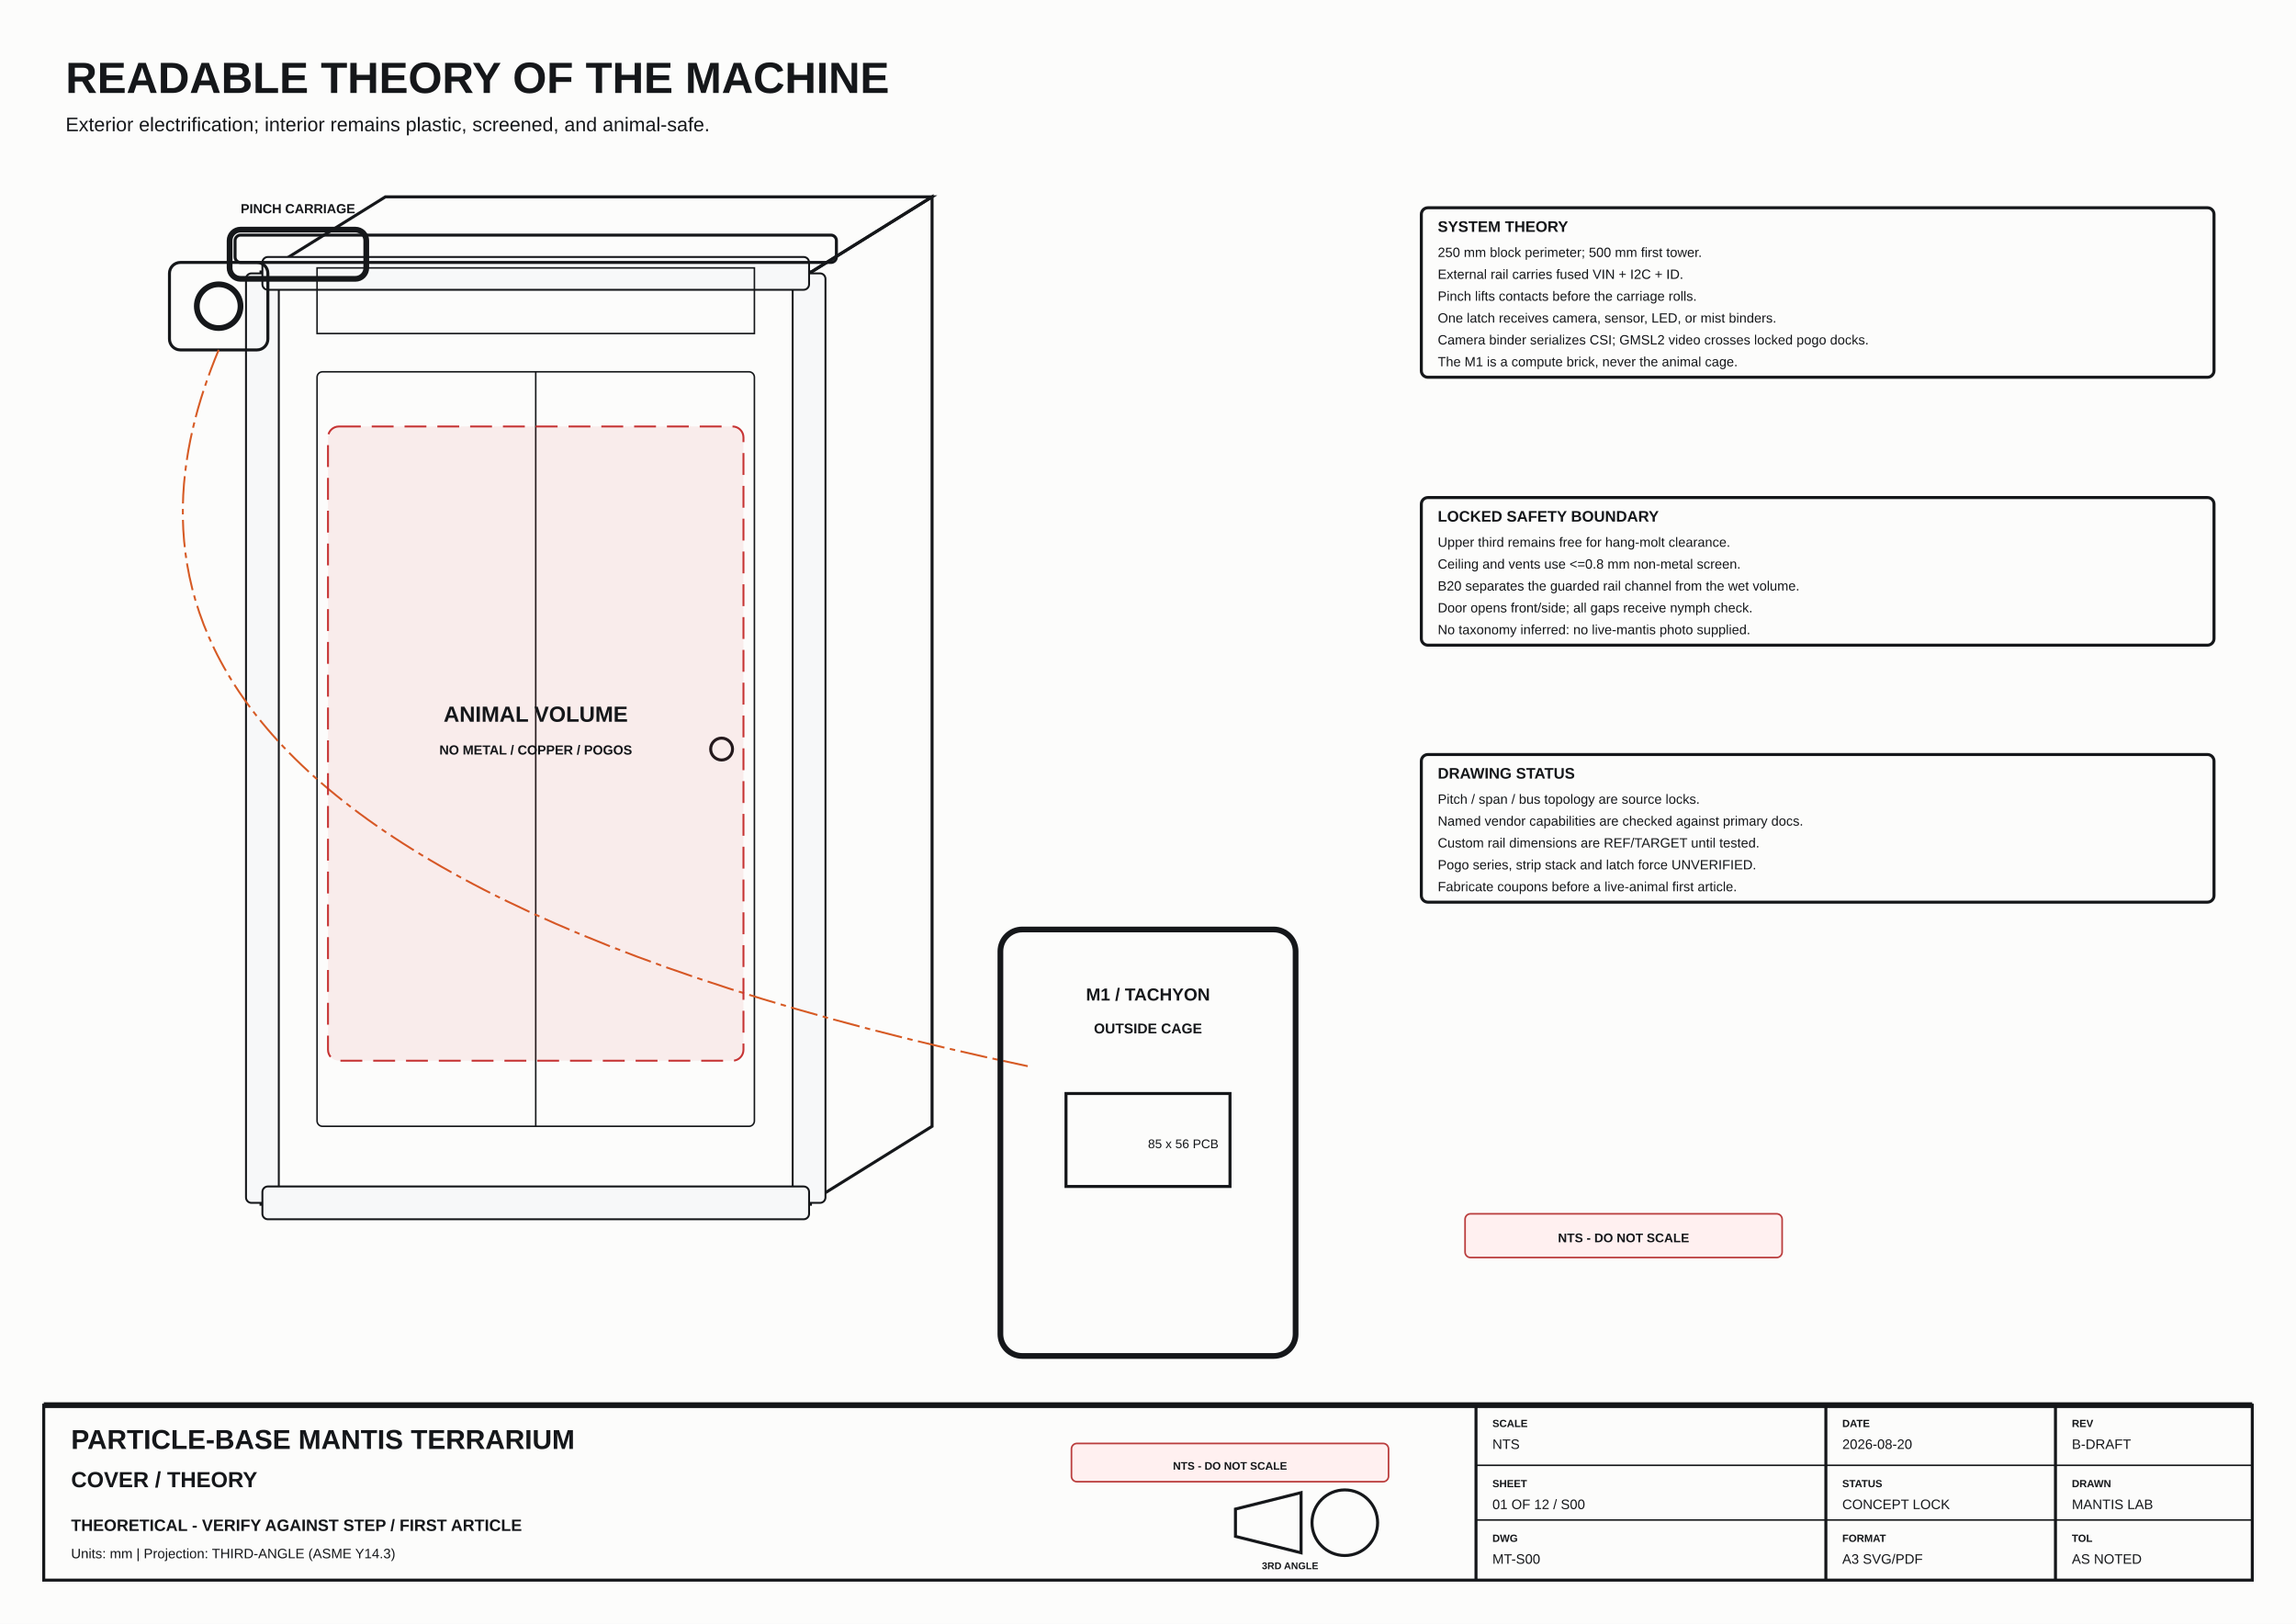
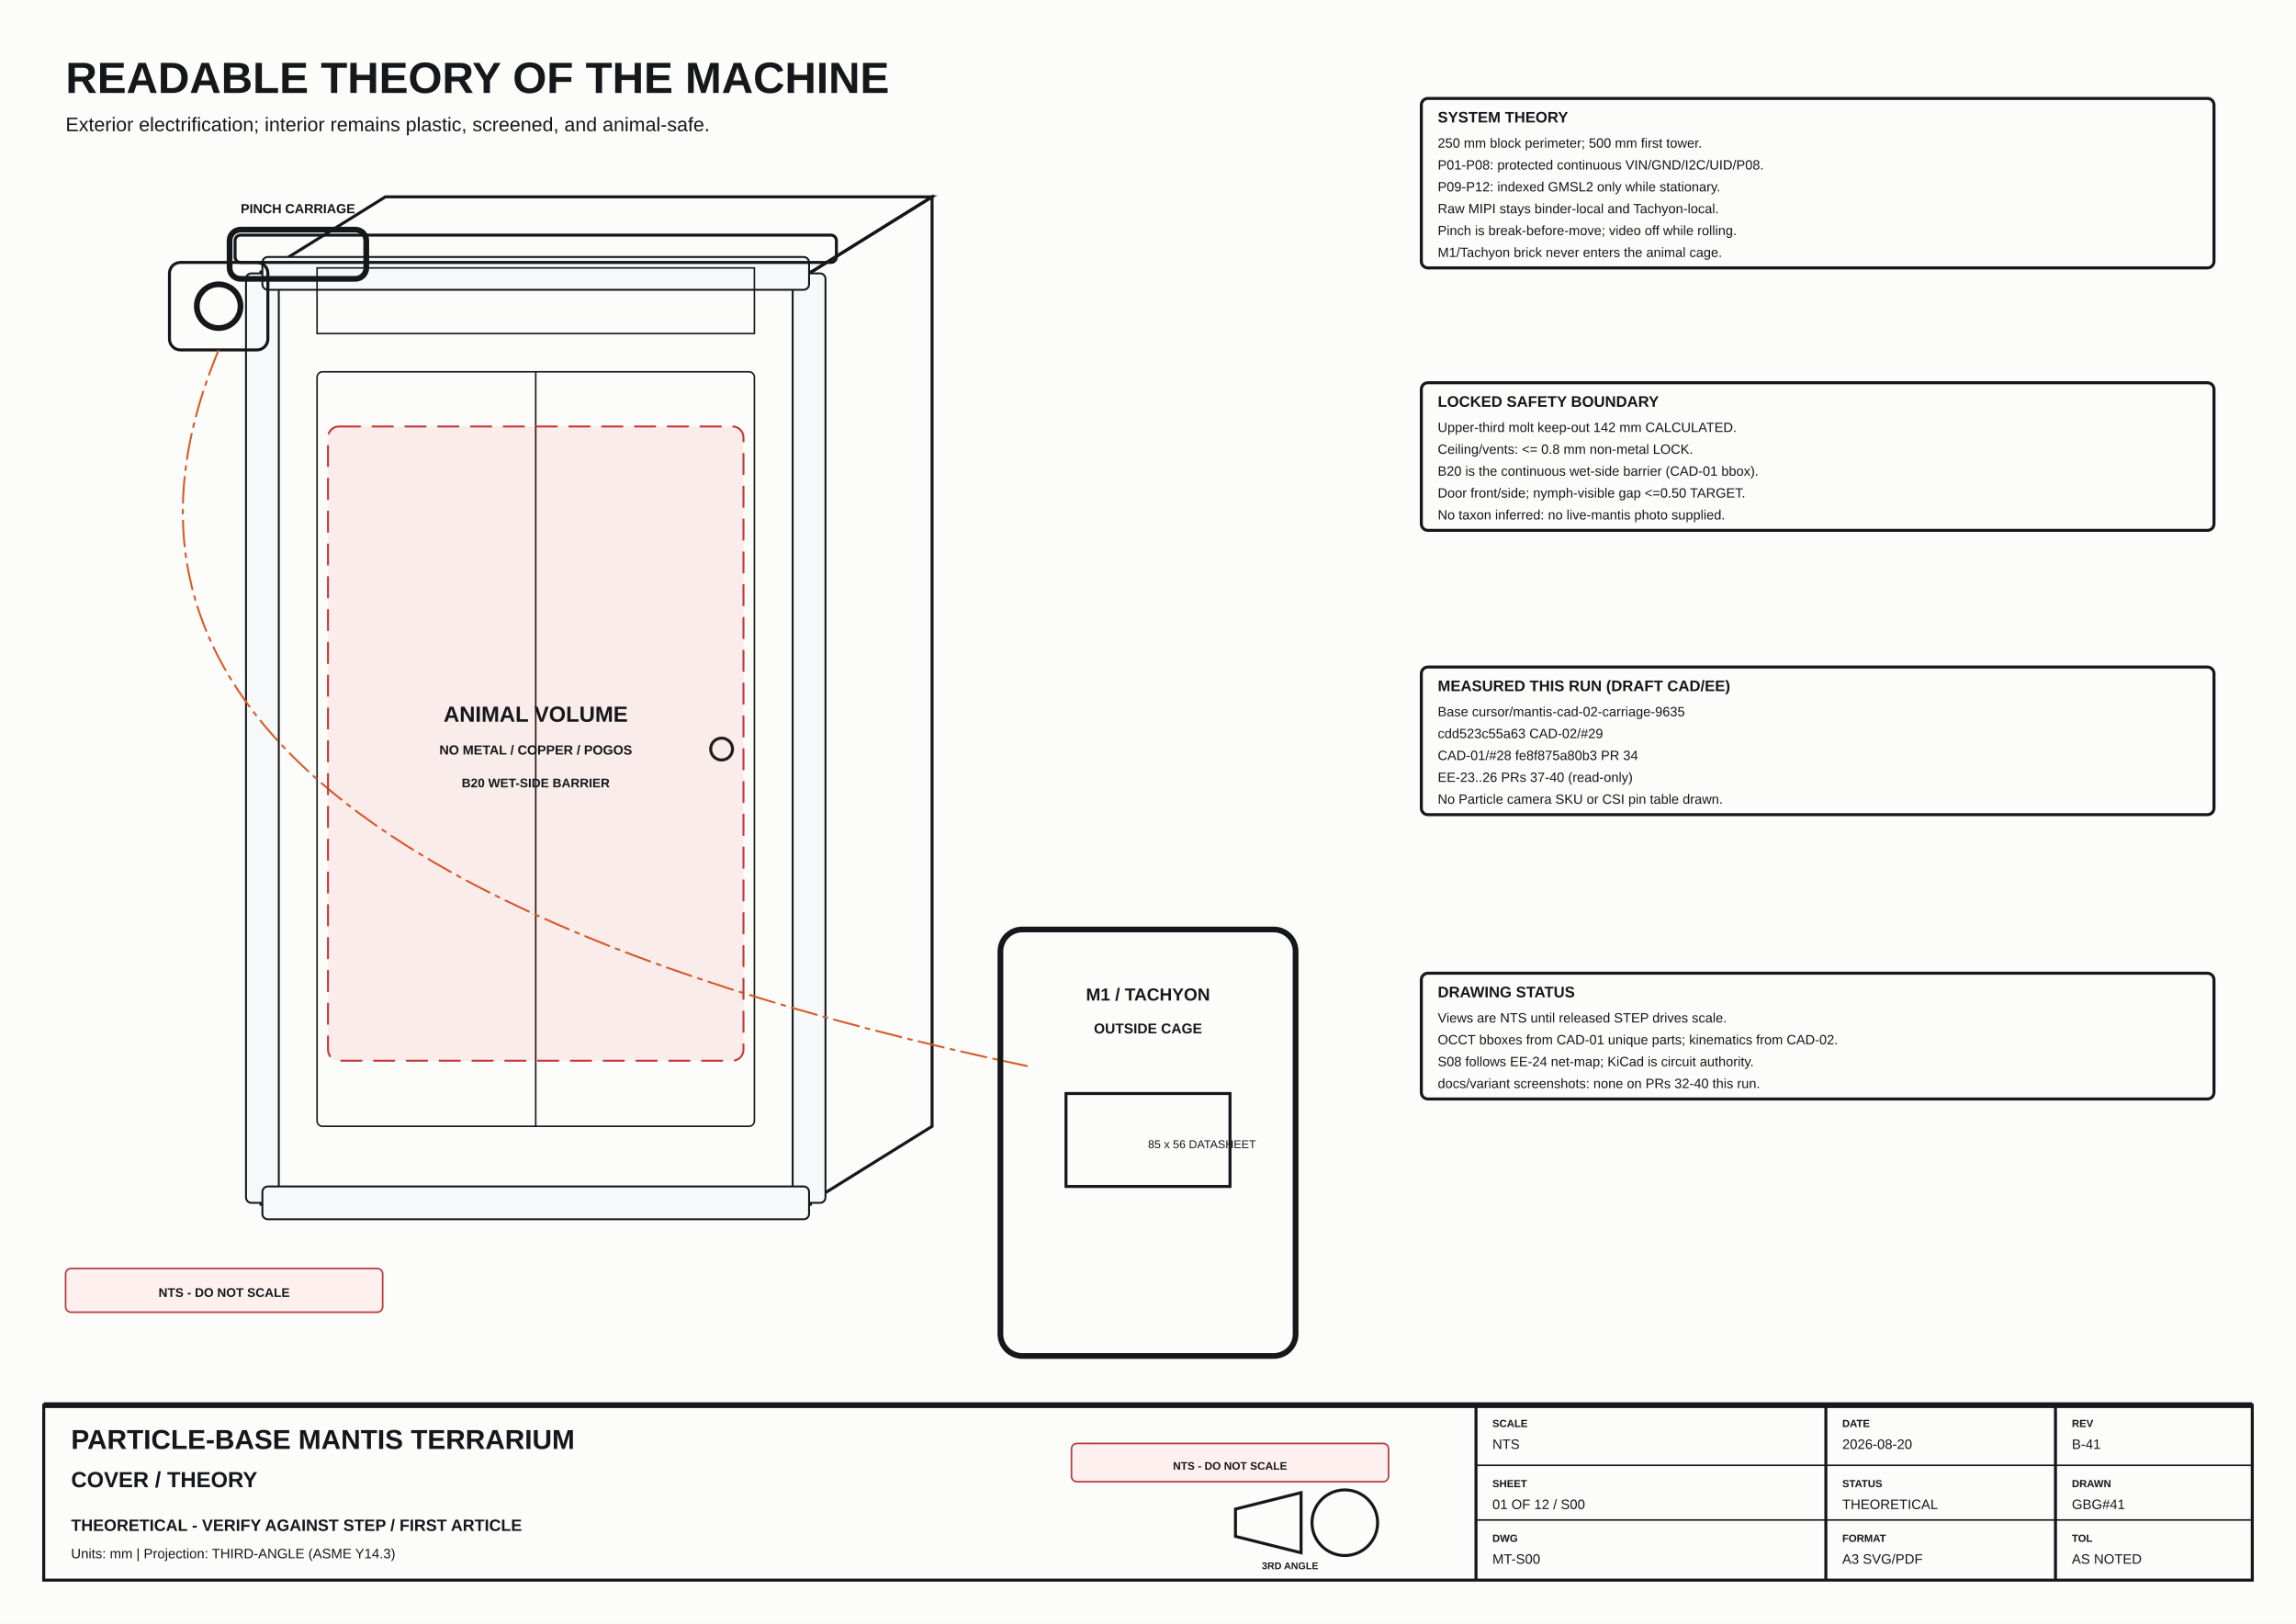
<svg xmlns="http://www.w3.org/2000/svg" width="420mm" height="297mm" viewBox="0 0 420 297">
  <rect width="420" height="297" fill="#fcfcfb" />
  <defs>
    <marker id="arr" markerWidth="6" markerHeight="6" refX="3" refY="3" orient="auto" markerUnits="strokeWidth">
      <path d="M0,0 L6,3 L0,6 z" fill="#15171a" />
    </marker>
    <marker id="arr-orange" markerWidth="6" markerHeight="6" refX="3" refY="3" orient="auto" markerUnits="strokeWidth">
      <path d="M0,0 L6,3 L0,6 z" fill="#d65a24" />
    </marker>
    <pattern id="hatch" width="3" height="3" patternUnits="userSpaceOnUse" patternTransform="rotate(45)">
      <line x1="0" y1="0" x2="0" y2="3" stroke="#7b7e83" stroke-width="0.25" />
    </pattern>
    <pattern id="screen" width="3" height="3" patternUnits="userSpaceOnUse">
      <path d="M0,0 L3,3 M3,0 L0,3" stroke="#88909a" stroke-width="0.18" />
    </pattern>
    <style>
    text { font-family: Arial, Helvetica, sans-serif; fill:#15171a; }
    .thin { stroke:#15171a; stroke-width:.28; fill:none; }
    .med { stroke:#15171a; stroke-width:.55; fill:none; }
    .heavy { stroke:#15171a; stroke-width:1.05; fill:none; }
    .hidden { stroke:#59616b; stroke-width:.28; stroke-dasharray:2 1.2; fill:none; }
    .phantom { stroke:#d65a24; stroke-width:.35; stroke-dasharray:5 1 1 1; fill:none; }
    .center { stroke:#73808d; stroke-width:.22; stroke-dasharray:4 1 1 1; fill:none; }
    .dim { stroke:#15171a; stroke-width:.25; fill:none; marker-start:url(#arr); marker-end:url(#arr); }
    .leader { stroke:#15171a; stroke-width:.3; fill:none; marker-end:url(#arr); }
    .motion { stroke:#d65a24; stroke-width:.55; fill:none; marker-end:url(#arr-orange); }
    .ref { fill:#fff6d9; stroke:#c49817; stroke-width:.25; }
    .unverified { fill:#fff0f0; stroke:#ba3d3d; stroke-width:.3; }
    .keepout { fill:#dd3c3c; fill-opacity:.08; stroke:#c63333; stroke-width:.35; stroke-dasharray:4 2; }
    .metal { fill:#e1e4e8; stroke:#15171a; stroke-width:.35; }
    .plastic { fill:#f7f8f9; stroke:#15171a; stroke-width:.35; }
    .cut { fill:url(#hatch); stroke:#15171a; stroke-width:.45; }
  </style>
  </defs>
  <text x="12" y="17" font-size="8" font-weight="bold" text-anchor="start">READABLE THEORY OF THE MACHINE</text>
  <text x="12" y="24" font-size="3.6" font-weight="normal" text-anchor="start">Exterior electrification; interior remains plastic, screened, and animal-safe.</text>
  <polygon points="48,220 148,220 148,50 48,50" class="heavy" fill="#ffffff" />
  <polygon points="48,50 148,50 170.5,36.0 70.5,36.0" class="med" fill="#f2f4f5" />
  <polygon points="148,220 170.5,206.0 170.5,36.0 148,50" class="med" fill="#e8ecef" />
  <rect x="45" y="50" width="6" height="170" rx="1" class="plastic" />
  <rect x="145" y="50" width="6" height="170" rx="1" class="plastic" />
  <rect x="48" y="47" width="100" height="6" rx="1" class="plastic" />
  <rect x="48" y="217" width="100" height="6" rx="1" class="plastic" />
  <rect x="58" y="68" width="80" height="138" rx="1" class="thin" fill="#f7fbfc" />
  <line x1="98" y1="68" x2="98" y2="206" class="thin" />
  <circle cx="132" cy="137" r="2" class="med" fill="#ffffff" />
  <rect x="58" y="49" width="80" height="12" rx="0" class="thin" fill="url(#screen)" />
  <rect x="43" y="43" width="110" height="5" rx="1" class="med" fill="#d7dde2" />
  <rect x="42" y="42" width="25" height="9" rx="2" class="heavy" fill="#f8f8f8" />
  <text x="54.5" y="39" font-size="2.4" font-weight="bold" text-anchor="middle">PINCH CARRIAGE</text>
  <rect x="31" y="48" width="18" height="16" rx="2" class="med" fill="#f1f3f5" />
  <circle cx="40" cy="56" r="4" class="heavy" fill="#dde4ea" />
  <path d="M40 64 C25 100, 22 160, 188 195" class="phantom" />
  <rect x="183" y="170" width="54" height="78" rx="4" class="heavy" fill="#edf1f4" />
  <text x="210" y="183" font-size="3.2" font-weight="bold" text-anchor="middle">M1 / TACHYON</text>
  <text x="210" y="189" font-size="2.6" font-weight="bold" text-anchor="middle">OUTSIDE CAGE</text>
  <rect x="195" y="200" width="30" height="17" rx="0" class="med" fill="#ffffff" />
-   <text x="210" y="210" font-size="2.3" font-weight="middle" text-anchor="start">85 x 56 PCB</text>
+   <text x="210" y="210" font-size="2.1" font-weight="middle" text-anchor="start">85 x 56 DATASHEET</text>
  <rect x="60" y="78" width="76" height="116" rx="2" class="keepout" />
  <text x="98" y="132" font-size="4" font-weight="bold" text-anchor="middle" fill="#b52d2d">ANIMAL VOLUME</text>
  <text x="98" y="138" font-size="2.4" font-weight="bold" text-anchor="middle" fill="#b52d2d">NO METAL / COPPER / POGOS</text>
-   <rect x="260" y="38" width="145" height="31.0" rx="1.2" class="med" fill="#f7f8fa" />
-   <text x="263" y="42.4" font-size="2.8" font-weight="bold" text-anchor="start">SYSTEM THEORY</text>
-   <text x="263" y="47" font-size="2.45" font-weight="normal" text-anchor="start">250 mm block perimeter; 500 mm first tower.</text>
-   <text x="263" y="51" font-size="2.45" font-weight="normal" text-anchor="start">External rail carries fused VIN + I2C + ID.</text>
-   <text x="263" y="55" font-size="2.45" font-weight="normal" text-anchor="start">Pinch lifts contacts before the carriage rolls.</text>
-   <text x="263" y="59" font-size="2.45" font-weight="normal" text-anchor="start">One latch receives camera, sensor, LED, or mist binders.</text>
-   <text x="263" y="63" font-size="2.45" font-weight="normal" text-anchor="start">Camera binder serializes CSI; GMSL2 video crosses locked pogo docks.</text>
-   <text x="263" y="67" font-size="2.45" font-weight="normal" text-anchor="start">The M1 is a compute brick, never the animal cage.</text>
-   <rect x="260" y="91" width="145" height="27.0" rx="1.2" class="med" fill="#fff0f0" />
-   <text x="263" y="95.4" font-size="2.8" font-weight="bold" text-anchor="start">LOCKED SAFETY BOUNDARY</text>
-   <text x="263" y="100" font-size="2.45" font-weight="normal" text-anchor="start">Upper third remains free for hang-molt clearance.</text>
-   <text x="263" y="104" font-size="2.45" font-weight="normal" text-anchor="start">Ceiling and vents use &lt;=0.8 mm non-metal screen.</text>
-   <text x="263" y="108" font-size="2.45" font-weight="normal" text-anchor="start">B20 separates the guarded rail channel from the wet volume.</text>
-   <text x="263" y="112" font-size="2.45" font-weight="normal" text-anchor="start">Door opens front/side; all gaps receive nymph check.</text>
-   <text x="263" y="116" font-size="2.45" font-weight="normal" text-anchor="start">No taxonomy inferred: no live-mantis photo supplied.</text>
-   <rect x="260" y="138" width="145" height="27.0" rx="1.2" class="med" fill="#fff6d9" />
-   <text x="263" y="142.4" font-size="2.8" font-weight="bold" text-anchor="start">DRAWING STATUS</text>
-   <text x="263" y="147" font-size="2.45" font-weight="normal" text-anchor="start">Pitch / span / bus topology are source locks.</text>
-   <text x="263" y="151" font-size="2.45" font-weight="normal" text-anchor="start">Named vendor capabilities are checked against primary docs.</text>
-   <text x="263" y="155" font-size="2.45" font-weight="normal" text-anchor="start">Custom rail dimensions are REF/TARGET until tested.</text>
-   <text x="263" y="159" font-size="2.45" font-weight="normal" text-anchor="start">Pogo series, strip stack and latch force UNVERIFIED.</text>
-   <text x="263" y="163" font-size="2.45" font-weight="normal" text-anchor="start">Fabricate coupons before a live-animal first article.</text>
-   <rect x="268" y="222" width="58" height="8" rx="1" class="unverified" fill="#fff0f0" />
-   <text x="297" y="227.2" font-size="2.3" font-weight="bold" text-anchor="middle" fill="#ba3d3d">NTS - DO NOT SCALE</text>
+   <text x="98" y="144" font-size="2.3" font-weight="bold" text-anchor="middle" fill="#b52d2d">B20 WET-SIDE BARRIER</text>
+   <rect x="260" y="18" width="145" height="31.0" rx="1.2" class="med" fill="#f7f8fa" />
+   <text x="263" y="22.4" font-size="2.8" font-weight="bold" text-anchor="start">SYSTEM THEORY</text>
+   <text x="263" y="27" font-size="2.45" font-weight="normal" text-anchor="start">250 mm block perimeter; 500 mm first tower.</text>
+   <text x="263" y="31" font-size="2.45" font-weight="normal" text-anchor="start">P01-P08: protected continuous VIN/GND/I2C/UID/P08.</text>
+   <text x="263" y="35" font-size="2.45" font-weight="normal" text-anchor="start">P09-P12: indexed GMSL2 only while stationary.</text>
+   <text x="263" y="39" font-size="2.45" font-weight="normal" text-anchor="start">Raw MIPI stays binder-local and Tachyon-local.</text>
+   <text x="263" y="43" font-size="2.45" font-weight="normal" text-anchor="start">Pinch is break-before-move; video off while rolling.</text>
+   <text x="263" y="47" font-size="2.45" font-weight="normal" text-anchor="start">M1/Tachyon brick never enters the animal cage.</text>
+   <rect x="260" y="70" width="145" height="27.0" rx="1.2" class="med" fill="#fff0f0" />
+   <text x="263" y="74.4" font-size="2.8" font-weight="bold" text-anchor="start">LOCKED SAFETY BOUNDARY</text>
+   <text x="263" y="79" font-size="2.45" font-weight="normal" text-anchor="start">Upper-third molt keep-out 142 mm CALCULATED.</text>
+   <text x="263" y="83" font-size="2.45" font-weight="normal" text-anchor="start">Ceiling/vents: &lt;= 0.8 mm non-metal LOCK.</text>
+   <text x="263" y="87" font-size="2.45" font-weight="normal" text-anchor="start">B20 is the continuous wet-side barrier (CAD-01 bbox).</text>
+   <text x="263" y="91" font-size="2.45" font-weight="normal" text-anchor="start">Door front/side; nymph-visible gap &lt;=0.50 TARGET.</text>
+   <text x="263" y="95" font-size="2.45" font-weight="normal" text-anchor="start">No taxon inferred: no live-mantis photo supplied.</text>
+   <rect x="260" y="122" width="145" height="27.0" rx="1.2" class="med" fill="#fff6d9" />
+   <text x="263" y="126.4" font-size="2.8" font-weight="bold" text-anchor="start">MEASURED THIS RUN (DRAFT CAD/EE)</text>
+   <text x="263" y="131" font-size="2.45" font-weight="normal" text-anchor="start">Base cursor/mantis-cad-02-carriage-9635</text>
+   <text x="263" y="135" font-size="2.45" font-weight="normal" text-anchor="start">cdd523c55a63  CAD-02/#29</text>
+   <text x="263" y="139" font-size="2.45" font-weight="normal" text-anchor="start">CAD-01/#28  fe8f875a80b3  PR 34</text>
+   <text x="263" y="143" font-size="2.45" font-weight="normal" text-anchor="start">EE-23..26  PRs 37-40  (read-only)</text>
+   <text x="263" y="147" font-size="2.45" font-weight="normal" text-anchor="start">No Particle camera SKU or CSI pin table drawn.</text>
+   <rect x="260" y="178" width="145" height="23.0" rx="1.2" class="med" fill="#fff6d9" />
+   <text x="263" y="182.4" font-size="2.8" font-weight="bold" text-anchor="start">DRAWING STATUS</text>
+   <text x="263" y="187" font-size="2.45" font-weight="normal" text-anchor="start">Views are NTS until released STEP drives scale.</text>
+   <text x="263" y="191" font-size="2.45" font-weight="normal" text-anchor="start">OCCT bboxes from CAD-01 unique parts; kinematics from CAD-02.</text>
+   <text x="263" y="195" font-size="2.45" font-weight="normal" text-anchor="start">S08 follows EE-24 net-map; KiCad is circuit authority.</text>
+   <text x="263" y="199" font-size="2.45" font-weight="normal" text-anchor="start">docs/variant screenshots: none on PRs 32-40 this run.</text>
+   <rect x="12" y="232" width="58" height="8" rx="1" class="unverified" fill="#fff0f0" />
+   <text x="41" y="237.2" font-size="2.3" font-weight="bold" text-anchor="middle" fill="#ba3d3d">NTS - DO NOT SCALE</text>
  <line x1="8" y1="257.0" x2="412" y2="257.0" class="heavy" />
  <rect x="8" y="257.0" width="404" height="32" rx="0" class="med" />
  <line x1="270" y1="257.0" x2="270" y2="289" class="med" />
  <line x1="334" y1="257.0" x2="334" y2="289" class="med" />
  <line x1="376" y1="257.0" x2="376" y2="289" class="med" />
  <line x1="270" y1="268.0" x2="412" y2="268.0" class="thin" />
  <line x1="270" y1="278.0" x2="412" y2="278.0" class="thin" />
  <text x="13" y="265.0" font-size="5.0" font-weight="bold" text-anchor="start">PARTICLE-BASE MANTIS TERRARIUM</text>
  <text x="13" y="272.0" font-size="4.0" font-weight="bold" text-anchor="start">COVER / THEORY</text>
  <text x="13" y="280.0" font-size="3.0" font-weight="bold" text-anchor="start" fill="#ba3d3d">THEORETICAL - VERIFY AGAINST STEP / FIRST ARTICLE</text>
  <text x="13" y="285.0" font-size="2.5" font-weight="normal" text-anchor="start">Units: mm | Projection: THIRD-ANGLE (ASME Y14.3)</text>
  <text x="273" y="261.0" font-size="1.9" font-weight="bold" text-anchor="start">SCALE</text>
  <text x="273" y="265.0" font-size="2.5" font-weight="normal" text-anchor="start">NTS</text>
  <text x="337" y="261.0" font-size="1.9" font-weight="bold" text-anchor="start">DATE</text>
  <text x="337" y="265.0" font-size="2.5" font-weight="normal" text-anchor="start">2026-08-20</text>
  <text x="379" y="261.0" font-size="1.9" font-weight="bold" text-anchor="start">REV</text>
-   <text x="379" y="265.0" font-size="2.5" font-weight="normal" text-anchor="start">B-DRAFT</text>
+   <text x="379" y="265.0" font-size="2.5" font-weight="normal" text-anchor="start">B-41</text>
  <text x="273" y="272.0" font-size="1.9" font-weight="bold" text-anchor="start">SHEET</text>
  <text x="273" y="276.0" font-size="2.5" font-weight="normal" text-anchor="start">01 OF 12 / S00</text>
  <text x="337" y="272.0" font-size="1.9" font-weight="bold" text-anchor="start">STATUS</text>
-   <text x="337" y="276.0" font-size="2.5" font-weight="normal" text-anchor="start">CONCEPT LOCK</text>
+   <text x="337" y="276.0" font-size="2.5" font-weight="normal" text-anchor="start">THEORETICAL</text>
  <text x="379" y="272.0" font-size="1.9" font-weight="bold" text-anchor="start">DRAWN</text>
-   <text x="379" y="276.0" font-size="2.5" font-weight="normal" text-anchor="start">MANTIS LAB</text>
+   <text x="379" y="276.0" font-size="2.5" font-weight="normal" text-anchor="start">GBG#41</text>
  <text x="273" y="282.0" font-size="1.9" font-weight="bold" text-anchor="start">DWG</text>
  <text x="273" y="286.0" font-size="2.5" font-weight="normal" text-anchor="start">MT-S00</text>
  <text x="337" y="282.0" font-size="1.9" font-weight="bold" text-anchor="start">FORMAT</text>
  <text x="337" y="286.0" font-size="2.5" font-weight="normal" text-anchor="start">A3 SVG/PDF</text>
  <text x="379" y="282.0" font-size="1.9" font-weight="bold" text-anchor="start">TOL</text>
  <text x="379" y="286.0" font-size="2.5" font-weight="normal" text-anchor="start">AS NOTED</text>
  <path d="M226 276.0 L238 273.0 L238 284.0 L226 281.0 Z" class="med" />
  <circle cx="246" cy="278.5" r="6" class="med" />
  <text x="236" y="287.0" font-size="1.8" font-weight="bold" text-anchor="middle">3RD ANGLE</text>
  <rect x="196" y="264.0" width="58" height="7" rx="1" class="unverified" fill="#fff0f0" />
  <text x="225" y="268.8" font-size="2.0" font-weight="bold" text-anchor="middle" fill="#ba3d3d">NTS - DO NOT SCALE</text>
</svg>
